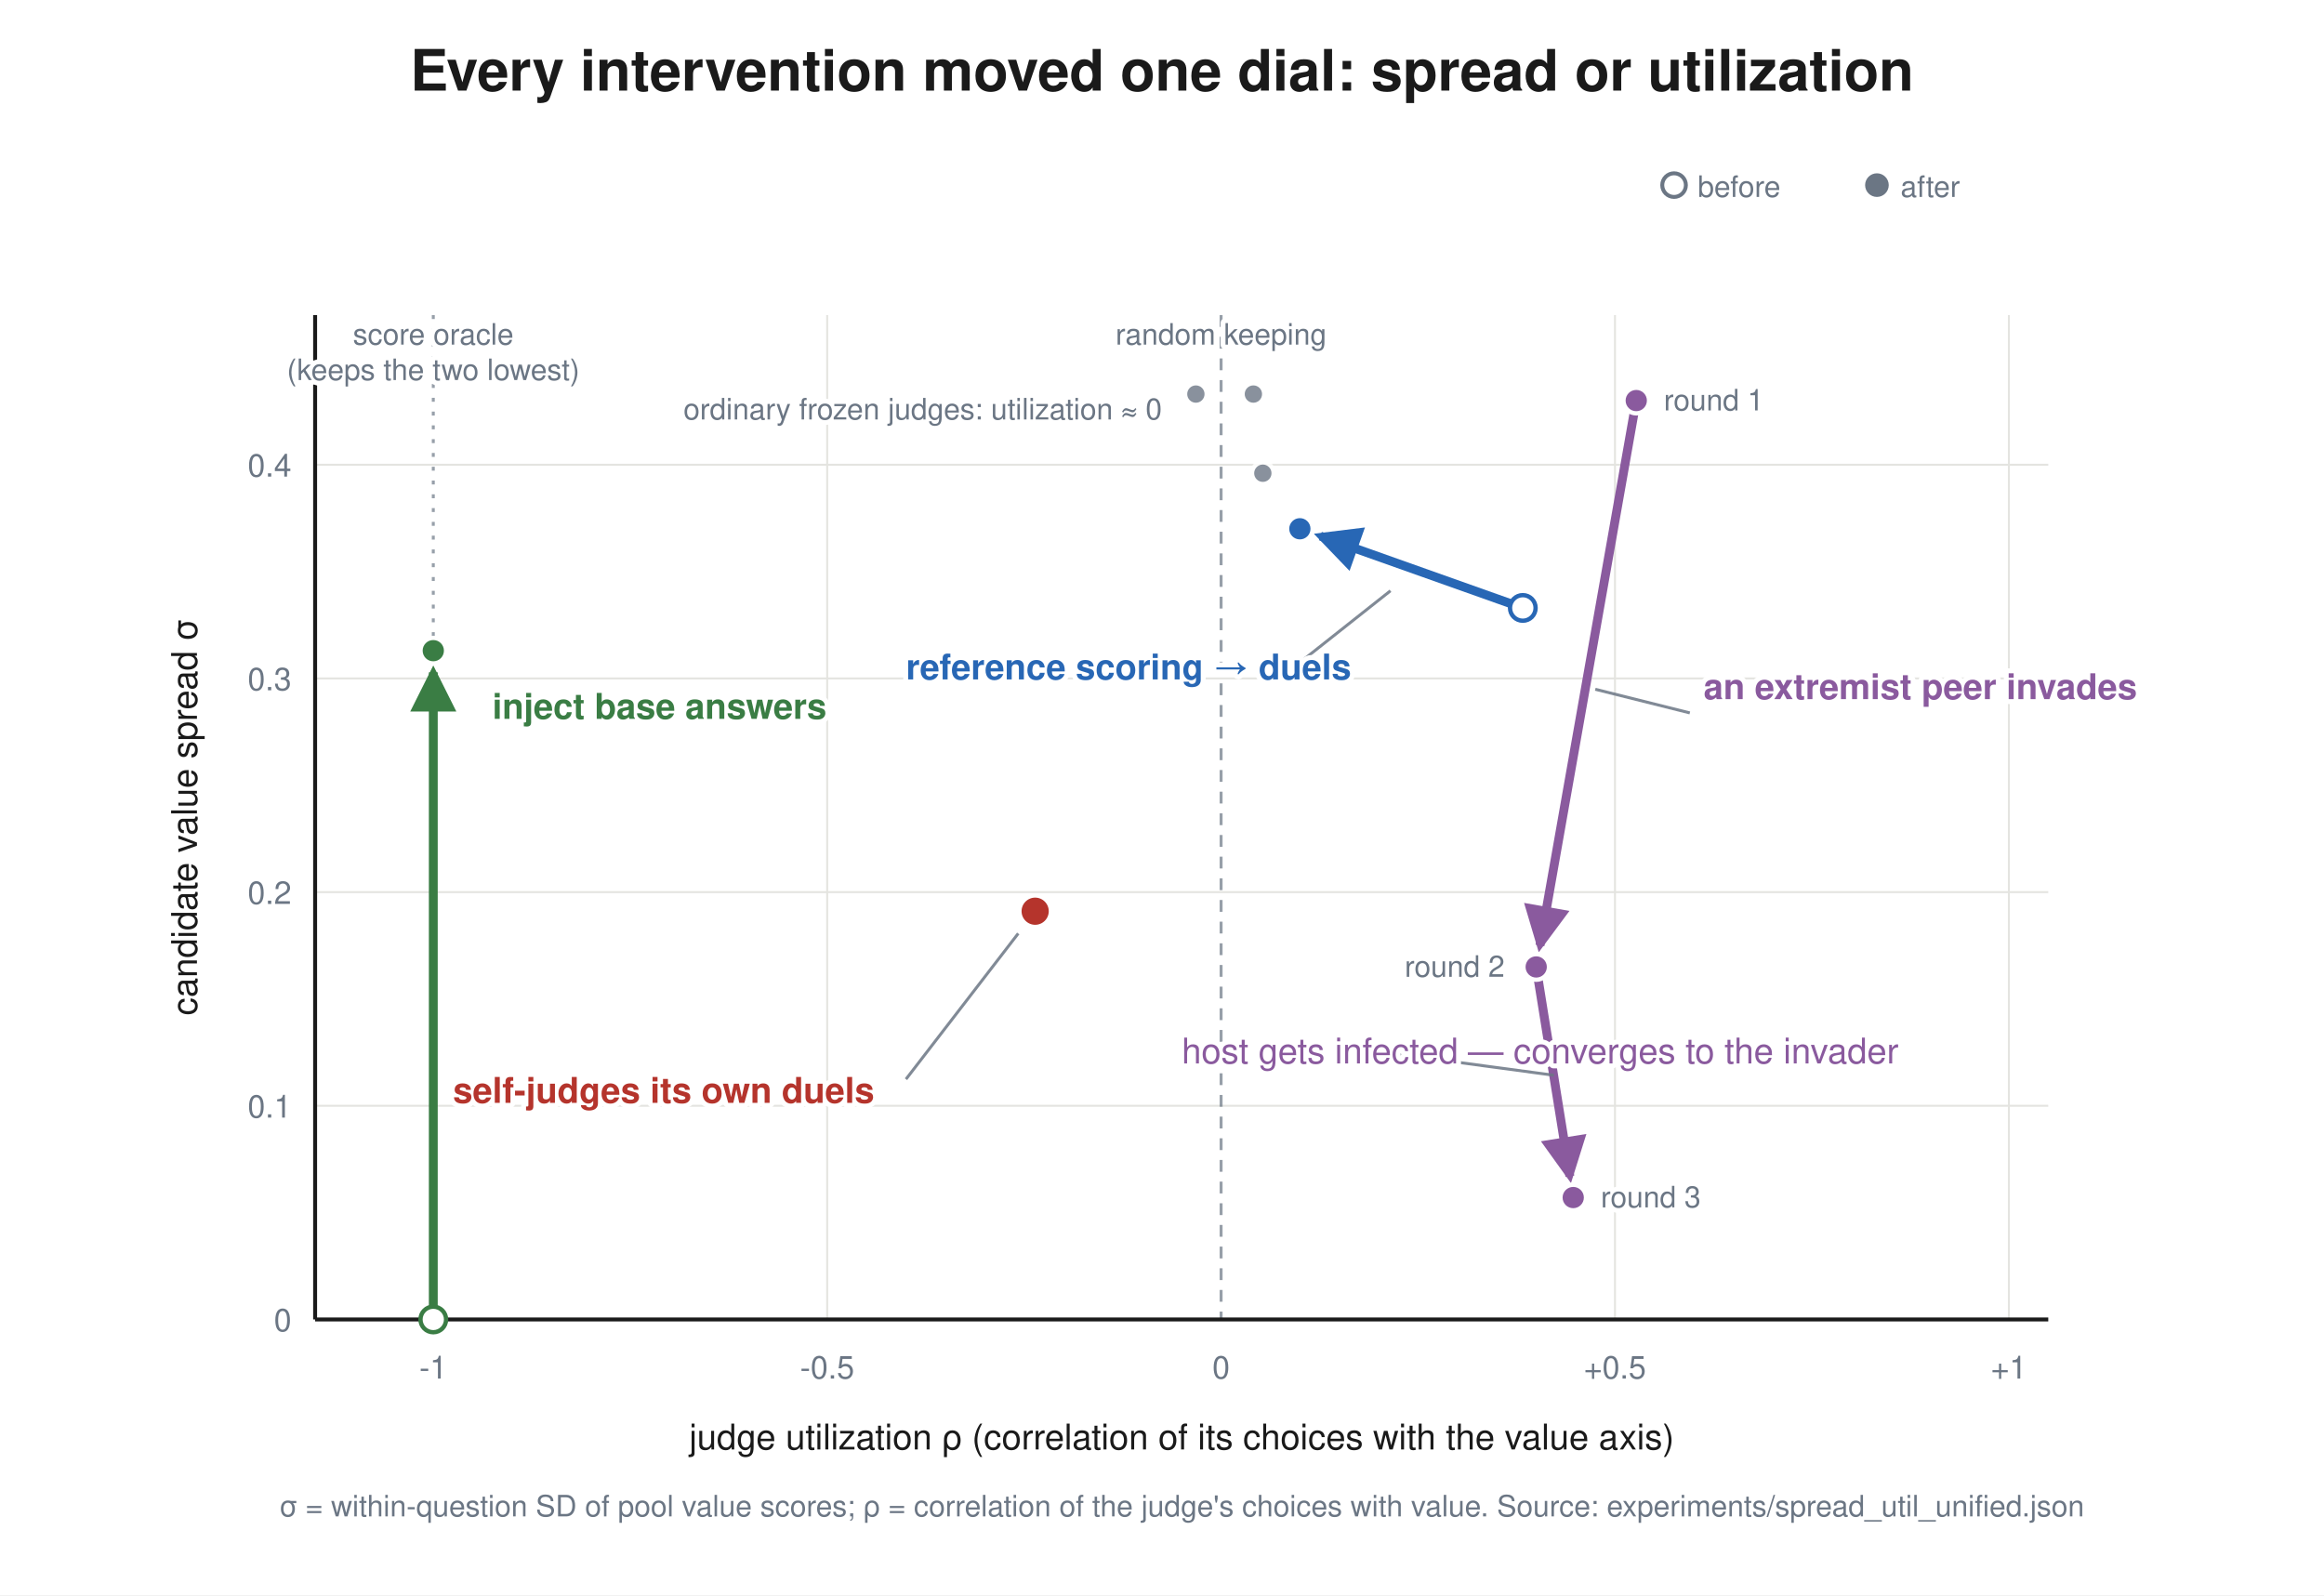
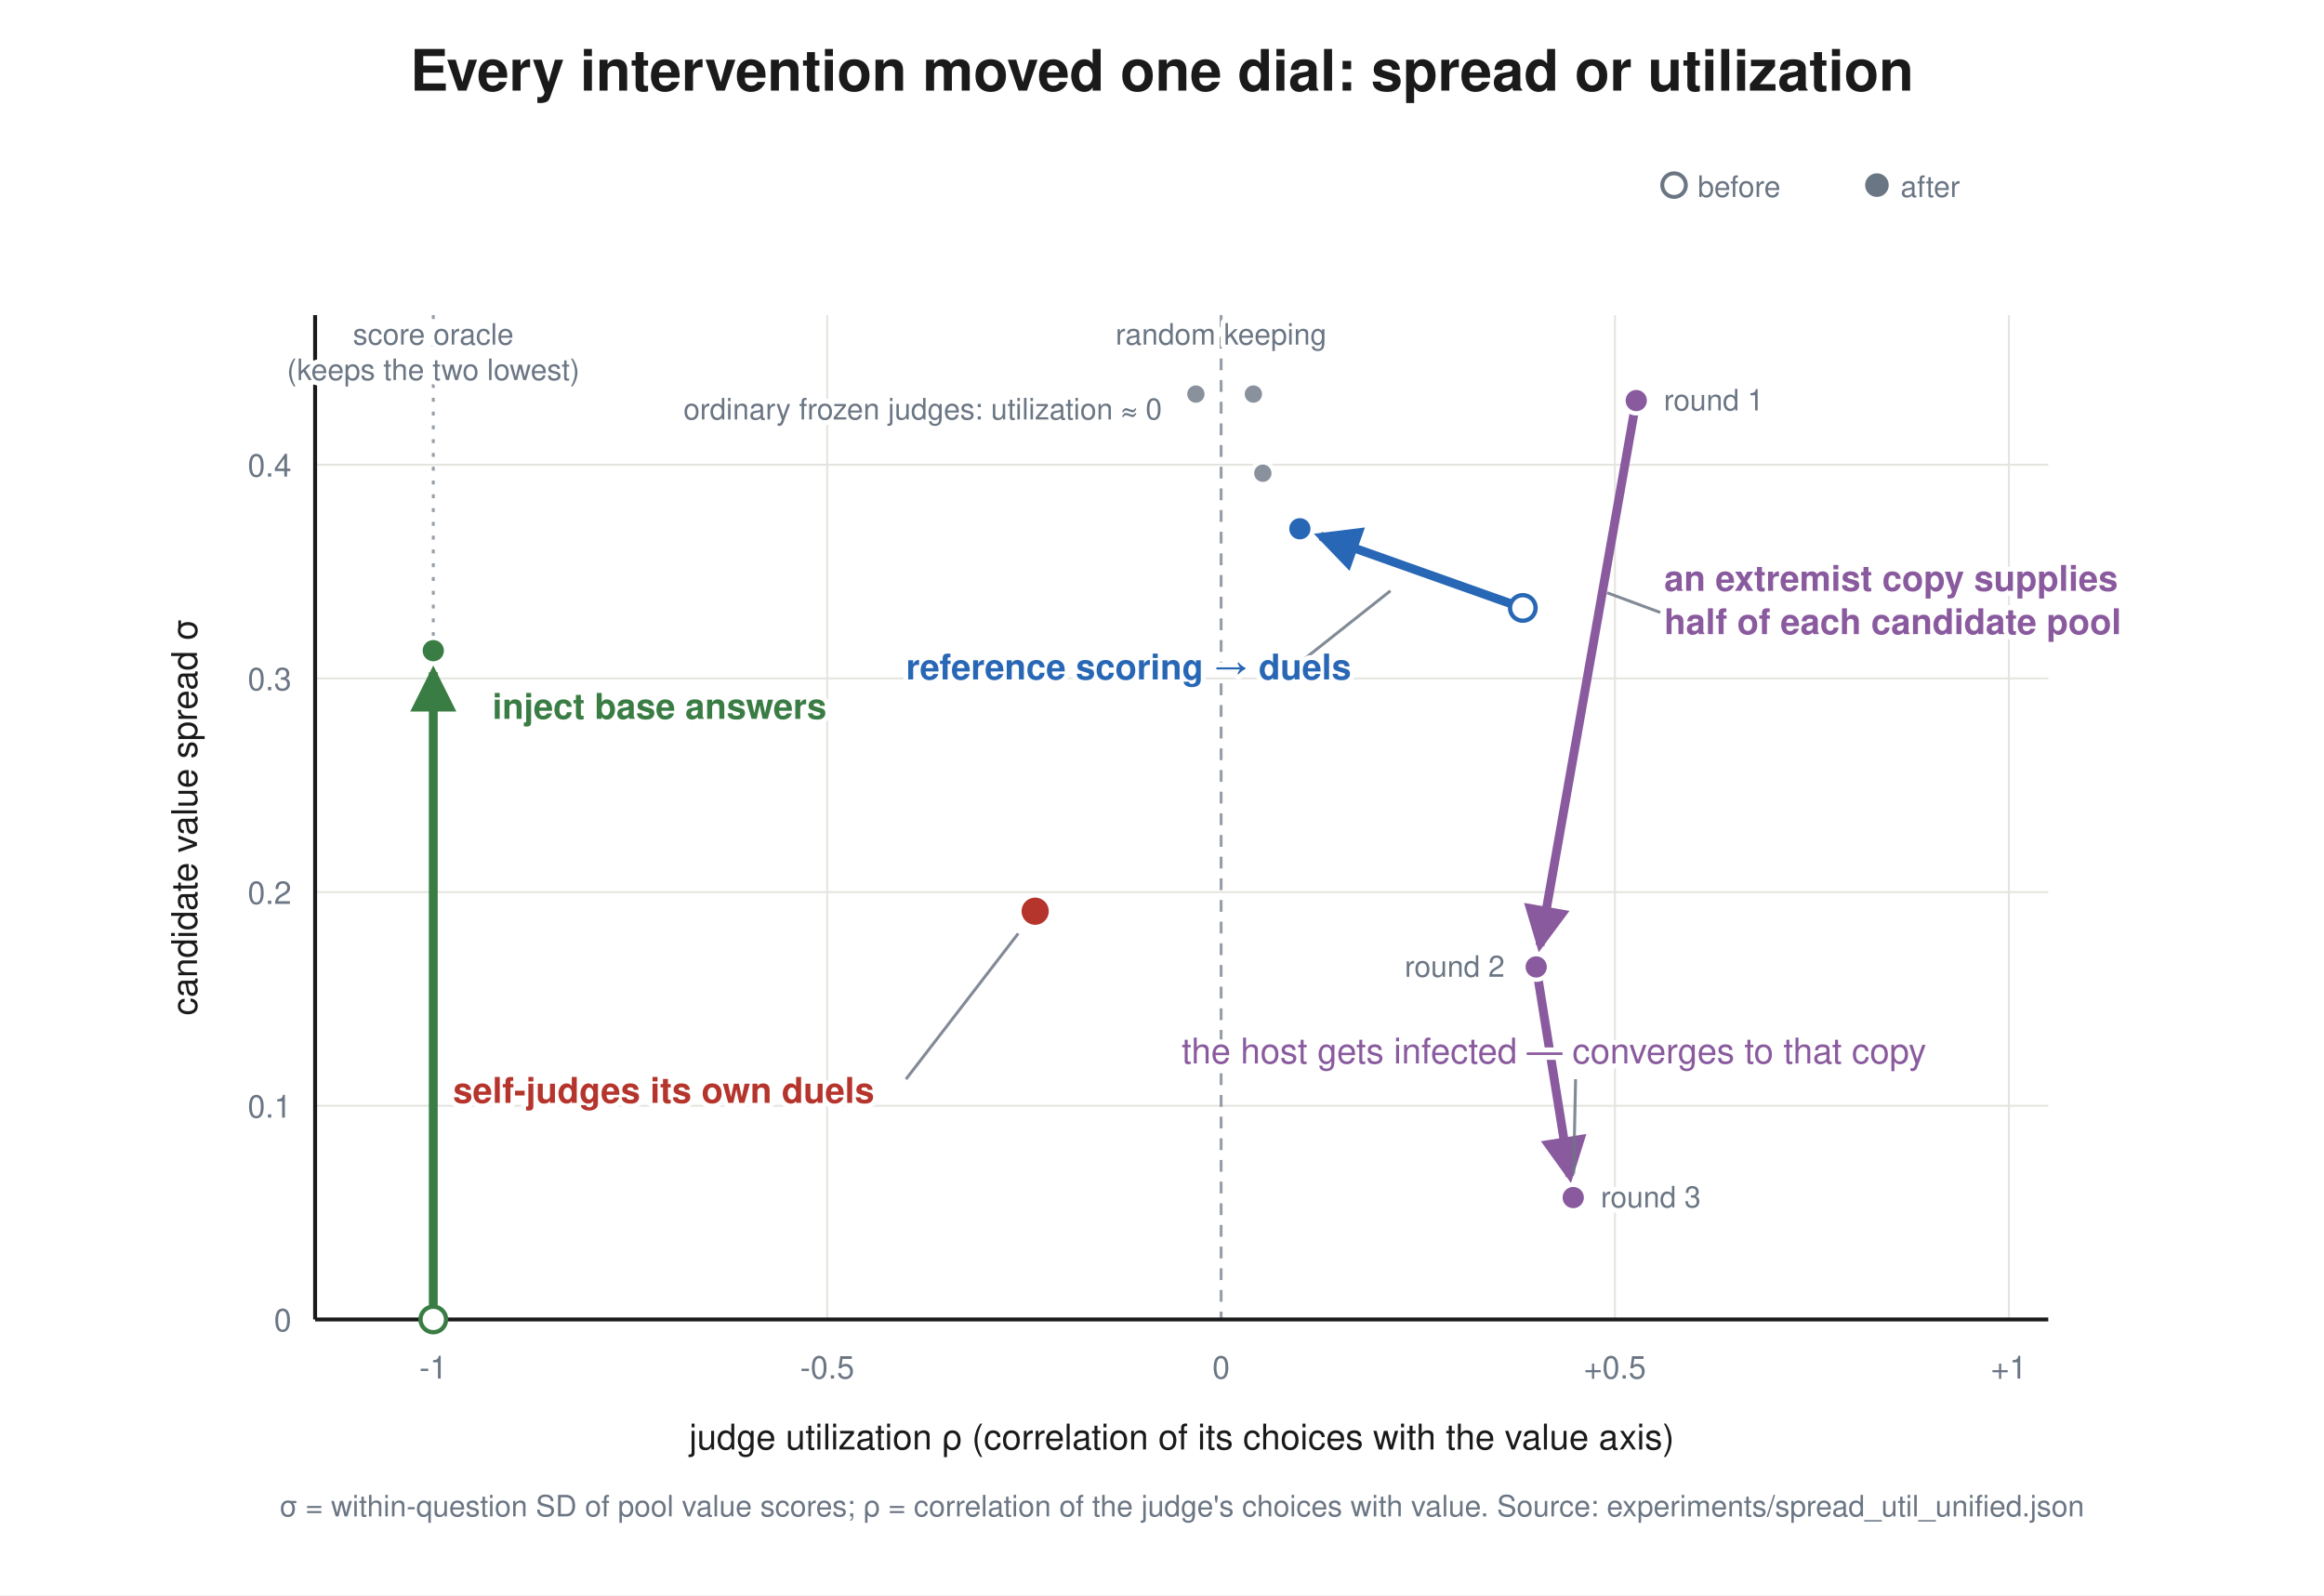
<svg xmlns="http://www.w3.org/2000/svg" viewBox="0 0 1180 810" font-family="Helvetica, Arial, sans-serif">
  <rect width="1180" height="810" fill="white" />
  <text x="590.0" y="46.0" font-family="Helvetica, Arial, sans-serif" font-size="29" fill="#1a1a1a" font-weight="bold" text-anchor="middle">Every intervention moved one dial: spread or utilization</text>
  <circle cx="850" cy="94" r="6" fill="white" stroke="#6b7684" stroke-width="2" />
  <text x="862.0" y="100.0" font-family="Helvetica, Arial, sans-serif" font-size="15" fill="#6b7684" font-weight="normal" text-anchor="start">before</text>
  <circle cx="953" cy="94" r="6" fill="#6b7684" />
  <text x="965.0" y="100.0" font-family="Helvetica, Arial, sans-serif" font-size="15" fill="#6b7684" font-weight="normal" text-anchor="start">after</text>
  <defs>
    <marker id="aB" viewBox="0 0 10 10" refX="8.5" refY="5" markerWidth="5.2" markerHeight="5.2" orient="auto-start-reverse">
      <path d="M 0 0 L 10 5 L 0 10 z" fill="#2867b5" />
    </marker>
    <marker id="aG" viewBox="0 0 10 10" refX="8.5" refY="5" markerWidth="5.2" markerHeight="5.2" orient="auto-start-reverse">
      <path d="M 0 0 L 10 5 L 0 10 z" fill="#3a7d44" />
    </marker>
    <marker id="aP" viewBox="0 0 10 10" refX="8.5" refY="5" markerWidth="5.2" markerHeight="5.2" orient="auto-start-reverse">
      <path d="M 0 0 L 10 5 L 0 10 z" fill="#8a5a9e" />
    </marker>
  </defs>
  <line x1="160" y1="561.5" x2="1040" y2="561.5" stroke="#e4e4e0" stroke-width="1" />
  <text x="148.0" y="567.5" font-family="Helvetica, Arial, sans-serif" font-size="16" fill="#6b7684" font-weight="normal" text-anchor="end">0.1</text>
  <line x1="160" y1="453.0" x2="1040" y2="453.0" stroke="#e4e4e0" stroke-width="1" />
  <text x="148.0" y="459.0" font-family="Helvetica, Arial, sans-serif" font-size="16" fill="#6b7684" font-weight="normal" text-anchor="end">0.2</text>
  <line x1="160" y1="344.5" x2="1040" y2="344.5" stroke="#e4e4e0" stroke-width="1" />
  <text x="148.0" y="350.5" font-family="Helvetica, Arial, sans-serif" font-size="16" fill="#6b7684" font-weight="normal" text-anchor="end">0.3</text>
  <line x1="160" y1="236.0" x2="1040" y2="236.0" stroke="#e4e4e0" stroke-width="1" />
  <text x="148.0" y="242.0" font-family="Helvetica, Arial, sans-serif" font-size="16" fill="#6b7684" font-weight="normal" text-anchor="end">0.4</text>
  <text x="148.0" y="676.0" font-family="Helvetica, Arial, sans-serif" font-size="16" fill="#6b7684" font-weight="normal" text-anchor="end">0</text>
  <line x1="220.0" y1="160" x2="220.0" y2="670" stroke="#6b7684" stroke-width="1.5" stroke-dasharray="2 5" opacity="0.7" />
  <text x="220.0" y="700.0" font-family="Helvetica, Arial, sans-serif" font-size="16" fill="#6b7684" font-weight="normal" text-anchor="middle">-1</text>
  <line x1="420.0" y1="160" x2="420.0" y2="670" stroke="#e4e4e0" stroke-width="1" />
  <text x="420.0" y="700.0" font-family="Helvetica, Arial, sans-serif" font-size="16" fill="#6b7684" font-weight="normal" text-anchor="middle">-0.5</text>
  <line x1="620.0" y1="160" x2="620.0" y2="670" stroke="#6b7684" stroke-width="1.5" stroke-dasharray="6 5" opacity="0.7" />
  <text x="620.0" y="700.0" font-family="Helvetica, Arial, sans-serif" font-size="16" fill="#6b7684" font-weight="normal" text-anchor="middle">0</text>
  <line x1="820.0" y1="160" x2="820.0" y2="670" stroke="#e4e4e0" stroke-width="1" />
  <text x="820.0" y="700.0" font-family="Helvetica, Arial, sans-serif" font-size="16" fill="#6b7684" font-weight="normal" text-anchor="middle">+0.5</text>
  <line x1="1020.0" y1="160" x2="1020.0" y2="670" stroke="#e4e4e0" stroke-width="1" />
  <text x="1020.0" y="700.0" font-family="Helvetica, Arial, sans-serif" font-size="16" fill="#6b7684" font-weight="normal" text-anchor="middle">+1</text>
  <line x1="160" y1="670" x2="1040" y2="670" stroke="#1a1a1a" stroke-width="2" />
  <line x1="160" y1="160" x2="160" y2="670" stroke="#1a1a1a" stroke-width="2" />
  <text x="620.0" y="175.0" font-family="Helvetica, Arial, sans-serif" font-size="15" fill="#6b7684" font-weight="normal" stroke="white" stroke-width="5" stroke-linejoin="round" paint-order="stroke" text-anchor="middle">random keeping</text>
  <text x="220.0" y="175.0" font-family="Helvetica, Arial, sans-serif" font-size="15" fill="#6b7684" font-weight="normal" stroke="white" stroke-width="5" stroke-linejoin="round" paint-order="stroke" text-anchor="middle">score oracle</text>
  <text x="220.0" y="193.0" font-family="Helvetica, Arial, sans-serif" font-size="15" fill="#6b7684" font-weight="normal" stroke="white" stroke-width="5" stroke-linejoin="round" paint-order="stroke" text-anchor="middle">(keeps the two lowest)</text>
  <text x="600.0" y="736.0" font-family="Helvetica, Arial, sans-serif" font-size="18" fill="#1a1a1a" font-weight="normal" text-anchor="middle">judge utilization ρ (correlation of its choices with the value axis)</text>
  <text x="100" y="415.0" font-family="Helvetica, Arial, sans-serif" font-size="18" fill="#1a1a1a" text-anchor="middle" transform="rotate(-90 100 415.0)">candidate value spread σ</text>
  <line x1="773.2" y1="308.7" x2="670.4" y2="272.2" stroke="#2867b5" stroke-width="4.5" marker-end="url(#aB)" />
  <line x1="220.0" y1="670.0" x2="220.0" y2="341.4" stroke="#3a7d44" stroke-width="4.5" marker-end="url(#aG)" />
  <line x1="830.8" y1="203.4" x2="781.9" y2="480.1" stroke="#8a5a9e" stroke-width="4.5" marker-end="url(#aP)" />
  <line x1="780.0" y1="491.0" x2="797.1" y2="597.3" stroke="#8a5a9e" stroke-width="4.5" marker-end="url(#aP)" />
  <line x1="658.0" y1="338.0" x2="706.0" y2="300.0" stroke="#6b7684" stroke-width="1.5" opacity="0.85" />
  <line x1="460.0" y1="548.0" x2="517.0" y2="474.0" stroke="#6b7684" stroke-width="1.5" opacity="0.85" />
-   <line x1="858.0" y1="362.0" x2="810.0" y2="350.0" stroke="#6b7684" stroke-width="1.5" opacity="0.85" />
-   <line x1="685.0" y1="532.0" x2="789.0" y2="546.0" stroke="#6b7684" stroke-width="1.5" opacity="0.85" />
+   <line x1="843.0" y1="311.0" x2="816.0" y2="301.0" stroke="#6b7684" stroke-width="1.5" opacity="0.85" />
+   <line x1="800.0" y1="548.0" x2="799.0" y2="596.0" stroke="#6b7684" stroke-width="1.5" opacity="0.85" />
  <circle cx="773.2" cy="308.7" r="6.5" fill="white" stroke="#2867b5" stroke-width="2.2" opacity="1.0" />
  <circle cx="660.0" cy="268.5" r="6.5" fill="#2867b5" stroke="white" stroke-width="2.2" opacity="1.0" />
  <circle cx="220.0" cy="670.0" r="6.5" fill="white" stroke="#3a7d44" stroke-width="2.2" opacity="1.0" />
  <circle cx="220.0" cy="330.4" r="6.5" fill="#3a7d44" stroke="white" stroke-width="2.2" opacity="1.0" />
  <circle cx="830.8" cy="203.4" r="6.5" fill="#8a5a9e" stroke="white" stroke-width="2.2" opacity="1.0" />
  <circle cx="780.0" cy="491.0" r="6.5" fill="#8a5a9e" stroke="white" stroke-width="2.2" opacity="1.0" />
  <circle cx="798.8" cy="608.1" r="6.5" fill="#8a5a9e" stroke="white" stroke-width="2.2" opacity="1.0" />
  <circle cx="525.6" cy="462.7" r="8" fill="#b5342c" stroke="white" stroke-width="2.2" opacity="1.0" />
  <circle cx="607.2" cy="200.1" r="5.5" fill="#6b7684" stroke="white" stroke-width="2.2" opacity="0.8" />
  <circle cx="636.4" cy="200.1" r="5.5" fill="#6b7684" stroke="white" stroke-width="2.2" opacity="0.8" />
  <circle cx="641.2" cy="240.3" r="5.5" fill="#6b7684" stroke="white" stroke-width="2.2" opacity="0.8" />
  <text x="590.0" y="213.0" font-family="Helvetica, Arial, sans-serif" font-size="15" fill="#6b7684" font-weight="normal" stroke="white" stroke-width="5" stroke-linejoin="round" paint-order="stroke" text-anchor="end">ordinary frozen judges: utilization ≈ 0</text>
  <text x="460.0" y="345.0" font-family="Helvetica, Arial, sans-serif" font-size="18" fill="#2867b5" font-weight="bold" stroke="white" stroke-width="5" stroke-linejoin="round" paint-order="stroke" text-anchor="start">reference scoring → duels</text>
  <text x="250.0" y="365.0" font-family="Helvetica, Arial, sans-serif" font-size="18" fill="#3a7d44" font-weight="bold" stroke="white" stroke-width="5" stroke-linejoin="round" paint-order="stroke" text-anchor="start">inject base answers</text>
  <text x="844.8" y="208.4" font-family="Helvetica, Arial, sans-serif" font-size="15" fill="#6b7684" font-weight="normal" stroke="white" stroke-width="5" stroke-linejoin="round" paint-order="stroke" text-anchor="start">round 1</text>
  <text x="764.0" y="496.0" font-family="Helvetica, Arial, sans-serif" font-size="15" fill="#6b7684" font-weight="normal" stroke="white" stroke-width="5" stroke-linejoin="round" paint-order="stroke" text-anchor="end">round 2</text>
  <text x="812.8" y="613.1" font-family="Helvetica, Arial, sans-serif" font-size="15" fill="#6b7684" font-weight="normal" stroke="white" stroke-width="5" stroke-linejoin="round" paint-order="stroke" text-anchor="start">round 3</text>
-   <text x="865.0" y="355.0" font-family="Helvetica, Arial, sans-serif" font-size="18" fill="#8a5a9e" font-weight="bold" stroke="white" stroke-width="5" stroke-linejoin="round" paint-order="stroke" text-anchor="start">an extremist peer invades</text>
-   <text x="600.0" y="540.0" font-family="Helvetica, Arial, sans-serif" font-size="18" fill="#8a5a9e" font-weight="normal" stroke="white" stroke-width="5" stroke-linejoin="round" paint-order="stroke" text-anchor="start">host gets infected — converges to the invader</text>
+   <text x="845.0" y="300.0" font-family="Helvetica, Arial, sans-serif" font-size="18" fill="#8a5a9e" font-weight="bold" stroke="white" stroke-width="5" stroke-linejoin="round" paint-order="stroke" text-anchor="start">an extremist copy supplies</text>
+   <text x="845.0" y="322.0" font-family="Helvetica, Arial, sans-serif" font-size="18" fill="#8a5a9e" font-weight="bold" stroke="white" stroke-width="5" stroke-linejoin="round" paint-order="stroke" text-anchor="start">half of each candidate pool</text>
+   <text x="600.0" y="540.0" font-family="Helvetica, Arial, sans-serif" font-size="18" fill="#8a5a9e" font-weight="normal" stroke="white" stroke-width="5" stroke-linejoin="round" paint-order="stroke" text-anchor="start">the host gets infected — converges to that copy</text>
  <text x="230.0" y="560.0" font-family="Helvetica, Arial, sans-serif" font-size="18" fill="#b5342c" font-weight="bold" stroke="white" stroke-width="5" stroke-linejoin="round" paint-order="stroke" text-anchor="start">self-judges its own duels</text>
  <text x="600.0" y="770.0" font-family="Helvetica, Arial, sans-serif" font-size="15" fill="#6b7684" font-weight="normal" text-anchor="middle">σ = within-question SD of pool value scores; ρ = correlation of the judge's choices with value. Source: experiments/spread_util_unified.json</text>
</svg>
